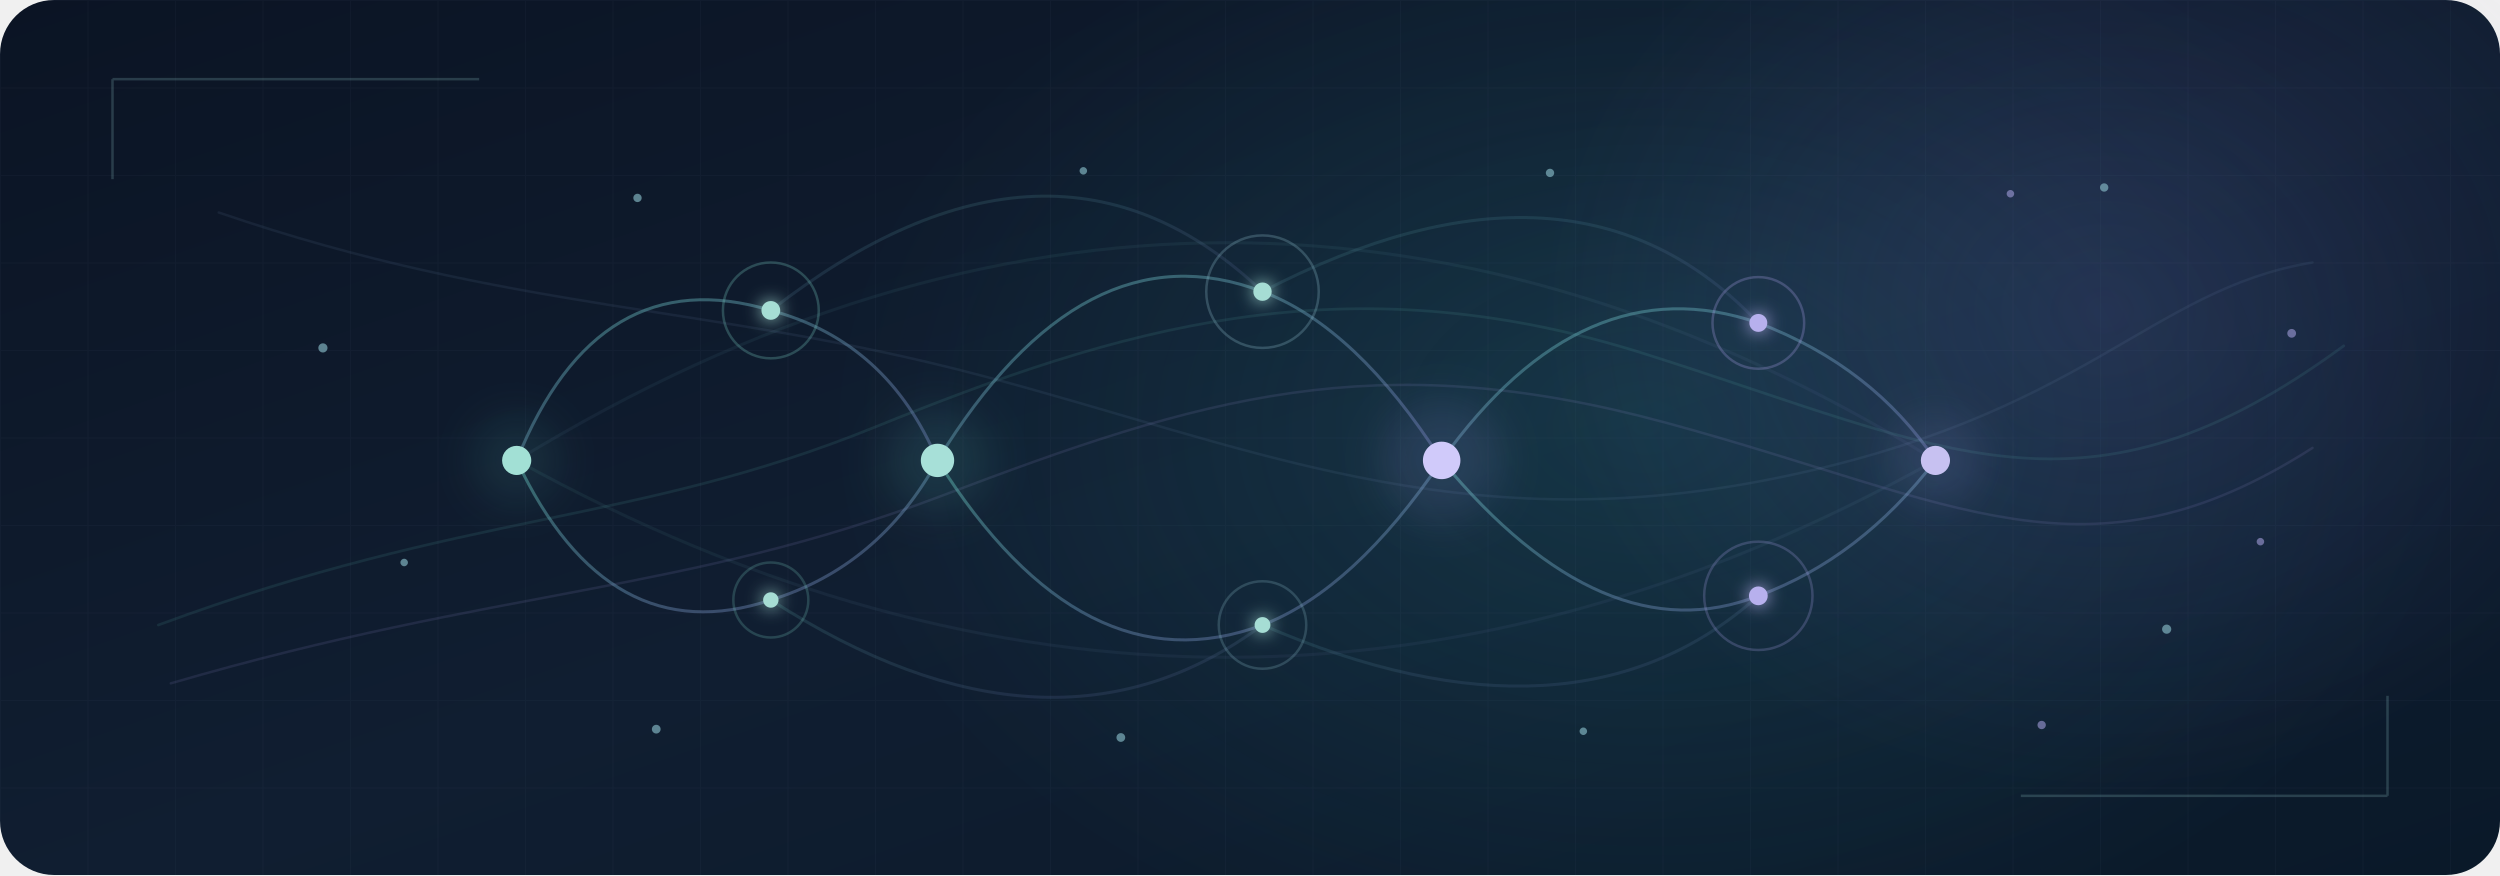
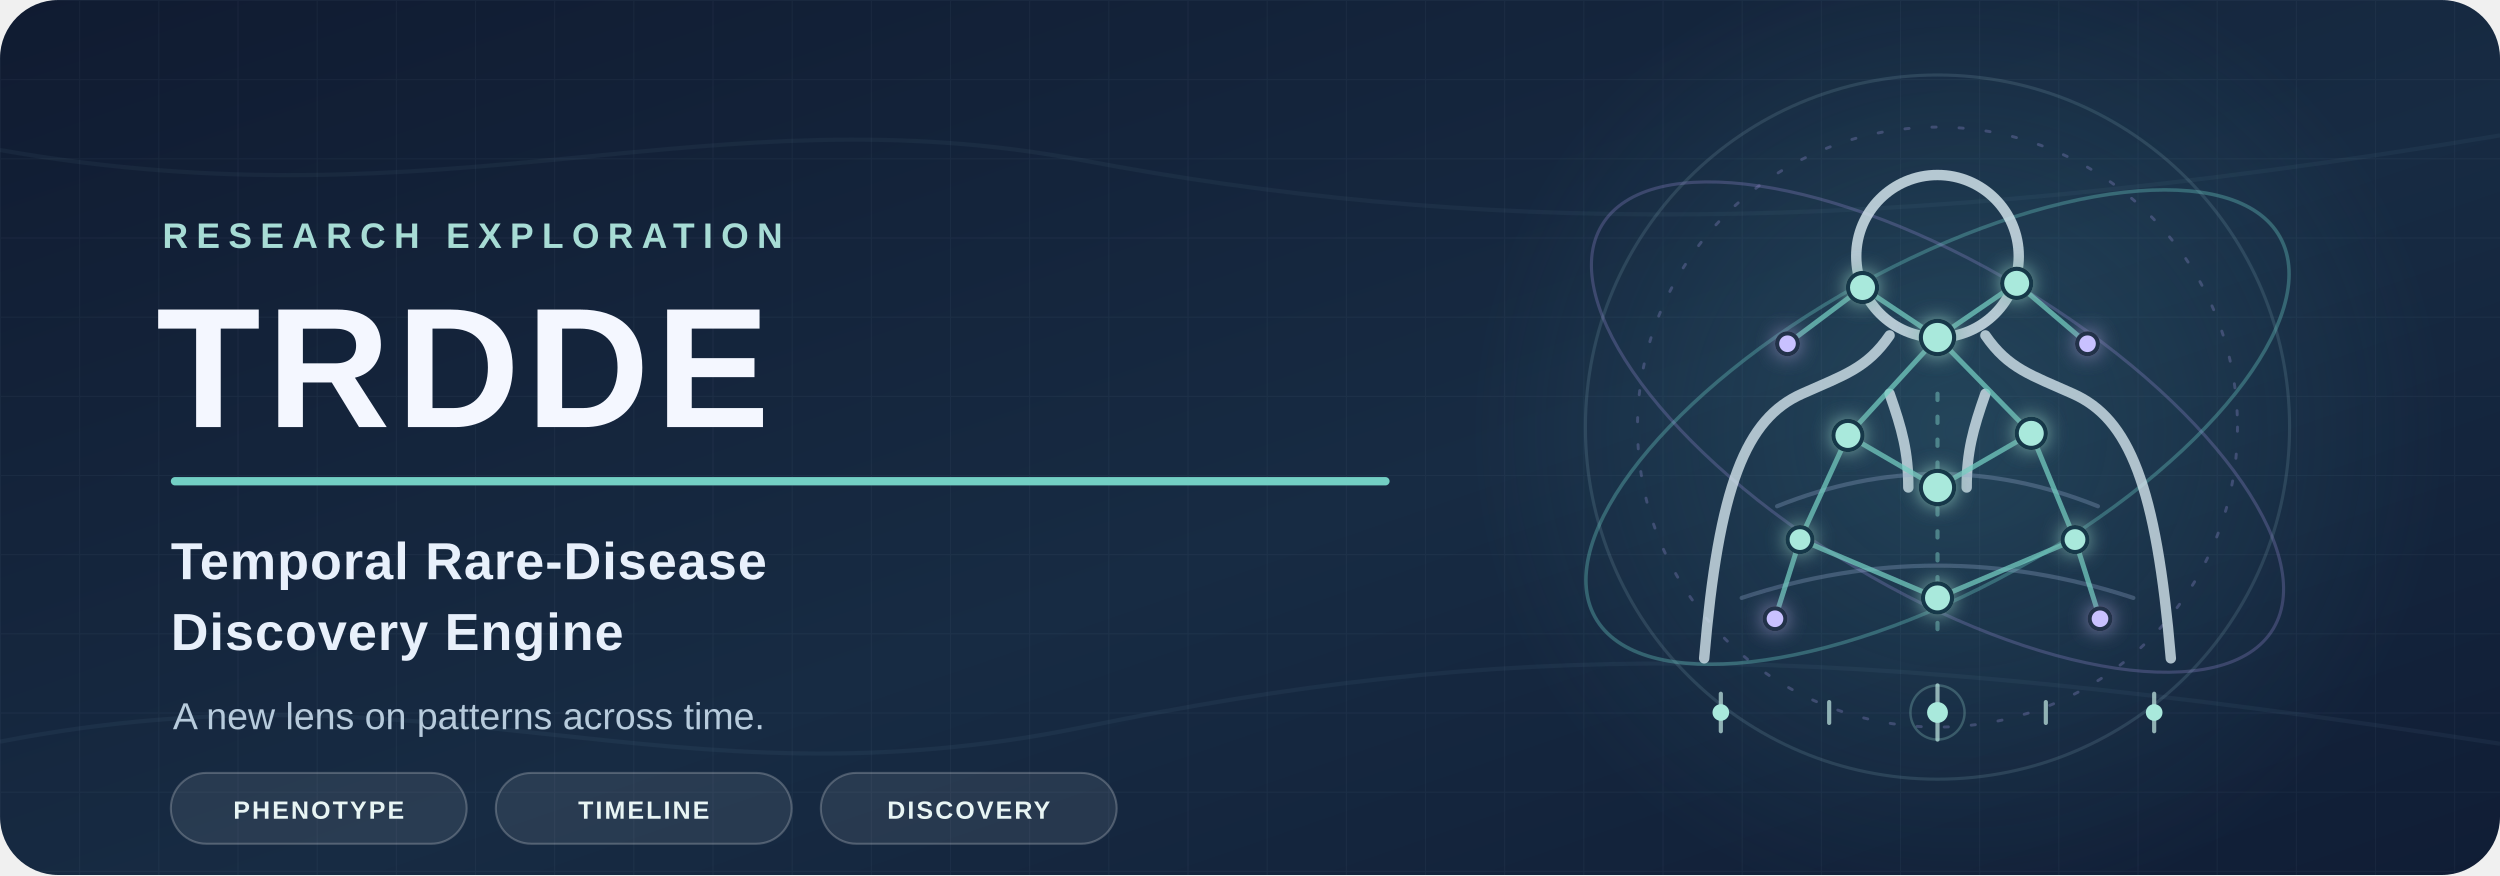
- <svg xmlns="http://www.w3.org/2000/svg" width="1200" height="420" viewBox="0 0 1200 420" role="img" aria-labelledby="bannerTitle bannerDesc">
+ <svg xmlns="http://www.w3.org/2000/svg" width="1200" height="420" viewBox="0 0 1200 420" role="img" aria-labelledby="title desc">
  <defs>
-     <linearGradient id="background" x1="0" y1="0" x2="1" y2="1">
-       <stop offset="0" stop-color="#0b1424" />
-       <stop offset="0.52" stop-color="#101e31" />
-       <stop offset="1" stop-color="#0a1929" />
+     <linearGradient id="bg" x1="0" y1="0" x2="1" y2="1">
+       <stop offset="0" stop-color="#101b31" />
+       <stop offset=".56" stop-color="#172b43" />
+       <stop offset="1" stop-color="#101d35" />
    </linearGradient>
-     <radialGradient id="ambientA">
-       <stop offset="0" stop-color="#2c8d96" stop-opacity=".22" />
-       <stop offset="1" stop-color="#2c8d96" stop-opacity="0" />
+     <linearGradient id="line" x1="0" y1="0" x2="1" y2="0">
+       <stop offset="0" stop-color="#60c8bd" stop-opacity=".12" />
+       <stop offset=".48" stop-color="#8dd9d1" stop-opacity=".9" />
+       <stop offset="1" stop-color="#a99bf1" stop-opacity=".22" />
+     </linearGradient>
+     <radialGradient id="halo">
+       <stop offset="0" stop-color="#4e9caa" stop-opacity=".24" />
+       <stop offset="1" stop-color="#4e9caa" stop-opacity="0" />
    </radialGradient>
-     <radialGradient id="ambientB">
-       <stop offset="0" stop-color="#7770c9" stop-opacity=".18" />
-       <stop offset="1" stop-color="#7770c9" stop-opacity="0" />
-     </radialGradient>
-     <linearGradient id="timeline" x1="0" y1="0" x2="1" y2="0">
-       <stop offset="0" stop-color="#5fc6bb" stop-opacity=".12" />
-       <stop offset=".3" stop-color="#72c9c4" stop-opacity=".78" />
-       <stop offset=".7" stop-color="#9d9ae5" stop-opacity=".82" />
-       <stop offset="1" stop-color="#9d9ae5" stop-opacity=".12" />
-     </linearGradient>
-     <linearGradient id="linkA" x1="0" y1="0" x2="1" y2="1">
-       <stop offset="0" stop-color="#62c5b9" stop-opacity=".62" />
-       <stop offset="1" stop-color="#8c91dc" stop-opacity=".46" />
-     </linearGradient>
-     <filter id="softGlow" x="-100%" y="-100%" width="300%" height="300%">
-       <feGaussianBlur stdDeviation="10" />
-     </filter>
-     <filter id="nodeGlow" x="-100%" y="-100%" width="300%" height="300%">
-       <feGaussianBlur stdDeviation="4" result="blur" />
+     <pattern id="grid" width="38" height="38" patternUnits="userSpaceOnUse">
+       <path d="M38 0H0V38" fill="none" stroke="#d4e7ff" stroke-opacity=".04" />
+     </pattern>
+     <filter id="glow" x="-100%" y="-100%" width="300%" height="300%">
+       <feGaussianBlur stdDeviation="5" result="b" />
      <feMerge>
-         <feMergeNode in="blur" />
+         <feMergeNode in="b" />
        <feMergeNode in="SourceGraphic" />
      </feMerge>
    </filter>
-     <pattern id="fineGrid" width="42" height="42" patternUnits="userSpaceOnUse">
-       <path d="M42 0H0V42" fill="none" stroke="#9bb8c9" stroke-opacity=".035" stroke-width="1" />
-     </pattern>
  </defs>
-   <rect width="1200" height="420" rx="26" fill="url(#background)" />
-   <rect width="1200" height="420" rx="26" fill="url(#fineGrid)" />
-   <ellipse cx="790" cy="205" rx="390" ry="270" fill="url(#ambientA)" />
-   <ellipse cx="1010" cy="150" rx="270" ry="230" fill="url(#ambientB)" />
-   <g fill="none" stroke-linecap="round">
-     <path d="M76 300 C225 245 304 252 420 205 S645 124 790 170 S1001 257 1125 166" stroke="#5db9b2" stroke-opacity=".12" stroke-width="1.3" />
-     <path d="M82 328 C240 282 328 285 452 238 S660 165 800 203 S1002 284 1110 215" stroke="#9b98dd" stroke-opacity=".13" stroke-width="1.2" />
-     <path d="M105 102 C245 150 341 146 470 180 S699 260 850 230 S1031 139 1110 126" stroke="#7d9fbe" stroke-opacity=".1" stroke-width="1.2" />
+   <rect width="1200" height="420" rx="28" fill="url(#bg)" />
+   <rect width="1200" height="420" rx="28" fill="url(#grid)" />
+   <circle cx="940" cy="207" r="235" fill="url(#halo)" />
+   <path d="M0 356 C210 315 320 390 520 349 S870 306 1200 357" fill="none" stroke="#7c9eb8" stroke-opacity=".08" stroke-width="2" />
+   <path d="M0 72 C215 110 340 43 520 77 S895 116 1200 65" fill="none" stroke="#7c9eb8" stroke-opacity=".07" stroke-width="2" />
+   <g transform="translate(930 205)" fill="none" stroke-linecap="round" stroke-linejoin="round">
+     <circle r="169" stroke="#8dbac6" stroke-opacity=".17" stroke-width="1.5" />
+     <circle r="144" stroke="#a9a0ed" stroke-opacity=".26" stroke-width="1.4" stroke-dasharray="2 11" />
+     <ellipse rx="188" ry="78" transform="rotate(-29)" stroke="#68c7bf" stroke-opacity=".36" stroke-width="1.7" />
+     <ellipse rx="188" ry="78" transform="rotate(31)" stroke="#a99ae9" stroke-opacity=".25" stroke-width="1.5" />
+     <circle cx="0" cy="-82" r="39" stroke="#d7e8ef" stroke-opacity=".82" stroke-width="5" />
+     <path d="M-23 -44 C-34 -28 -45 -25 -65 -16 C-92 -4 -105 28 -112 111 M23 -44 C34 -28 45 -25 65 -16 C92 -4 105 28 112 111 M-23 -16 C-17 1 -14 12 -14 29 M23 -16 C17 1 14 12 14 29" stroke="#d7e8ef" stroke-opacity=".78" stroke-width="5" />
+     <path d="M0 -16 L0 104" stroke="#7ccbc2" stroke-opacity=".48" stroke-width="2" stroke-dasharray="3 8" />
+     <path d="M-77 38 Q0 7 77 38 M-94 82 Q0 51 94 82" stroke="#91a7c9" stroke-opacity=".32" stroke-width="2" />
+     <g stroke="#75cfc3" stroke-opacity=".73" stroke-width="2.4">
+       <path d="M-36 -67 L0 -43 L38 -69 M0 -43 L-43 4 L0 29 L45 3 L0 -43 M-43 4 L-66 54 L0 82 L66 54 L45 3" />
+       <path d="M-36 -67 L-72 -40 M38 -69 L72 -40 M-66 54 L-78 92 M66 54 L78 92" />
+     </g>
+     <g fill="#a9e9dc" stroke="#18384a" stroke-width="2" filter="url(#glow)">
+       <circle cx="-36" cy="-67" r="7" />
+       <circle cx="38" cy="-69" r="7" />
+       <circle cx="0" cy="-43" r="8" />
+       <circle cx="-43" cy="4" r="7" />
+       <circle cx="45" cy="3" r="7" />
+       <circle cx="0" cy="29" r="8" />
+       <circle cx="-66" cy="54" r="6" />
+       <circle cx="66" cy="54" r="6" />
+       <circle cx="0" cy="82" r="7" />
+     </g>
+     <g fill="#c9c1ff" stroke="#24304a" stroke-width="2" filter="url(#glow)">
+       <circle cx="-72" cy="-40" r="5" />
+       <circle cx="72" cy="-40" r="5" />
+       <circle cx="-78" cy="92" r="5" />
+       <circle cx="78" cy="92" r="5" />
+     </g>
+     <path d="M-127 137 H127" stroke="url(#line)" stroke-width="3" />
+     <g stroke="#b8ddd9" stroke-opacity=".75" stroke-width="2">
+       <path d="M-104 128 V146 M-52 132 V142 M0 124 V150 M52 132 V142 M104 128 V146" />
+     </g>
+     <g fill="#a9e9dc">
+       <circle cx="-104" cy="137" r="4" />
+       <circle cx="0" cy="137" r="5" />
+       <circle cx="104" cy="137" r="4" />
+     </g>
+     <circle cx="0" cy="137" r="13" stroke="#a9e9dc" stroke-opacity=".24" stroke-width="1.2" />
  </g>
-   <path d="M104 221 C240 221 288 221 382 221 S560 221 665 221 S855 221 1092 221" fill="none" stroke="url(#timeline)" stroke-width="2.4" stroke-linecap="round" />
-   <path d="M104 221 C240 221 288 221 382 221 S560 221 665 221 S855 221 1092 221" fill="none" stroke="#83d5ce" stroke-opacity=".16" stroke-width="13" filter="url(#softGlow)" />
-   <g fill="none" stroke="url(#linkA)" stroke-width="1.45" stroke-linecap="round" opacity=".72">
-     <path d="M248 221 Q287 124 370 149 Q426 164 450 221" />
-     <path d="M248 221 Q292 314 370 288 Q422 272 450 221" />
-     <path d="M450 221 Q520 107 606 140 Q651 157 692 221" />
-     <path d="M450 221 Q520 332 606 300 Q650 283 692 221" />
-     <path d="M692 221 Q760 126 844 155 Q899 176 929 221" />
-     <path d="M692 221 Q770 315 844 286 Q893 268 929 221" />
-     <path d="M370 149 Q505 44 606 140" stroke-opacity=".35" />
-     <path d="M370 288 Q505 375 606 300" stroke-opacity=".35" />
-     <path d="M606 140 Q756 62 844 155" stroke-opacity=".32" />
-     <path d="M606 300 Q756 365 844 286" stroke-opacity=".32" />
-     <path d="M248 221 Q590 12 929 221" stroke-opacity=".18" />
-     <path d="M248 221 Q590 410 929 221" stroke-opacity=".18" />
+   <g font-family="Arial, Helvetica, sans-serif">
+     <text x="78" y="119" fill="#a7dcd5" font-size="17" font-weight="700" letter-spacing="4">RESEARCH EXPLORATION</text>
+     <text x="75" y="205" fill="#f4f7ff" font-size="82" font-weight="700" letter-spacing="3">TRDDE</text>
+     <rect x="82" y="229" width="585" height="4" rx="2" fill="#73cfc4" />
+     <text x="82" y="278" fill="#e8f0fb" font-size="25" font-weight="600" letter-spacing=".5">Temporal Rare-Disease</text>
+     <text x="82" y="312" fill="#e8f0fb" font-size="25" font-weight="600" letter-spacing=".5">Discovery Engine</text>
+     <text x="83" y="350" fill="#b7cbdc" font-size="18">A new lens on patterns across time.</text>
+     <g transform="translate(82 371)">
+       <rect width="142" height="34" rx="17" fill="#ffffff" fill-opacity=".08" stroke="#ffffff" stroke-opacity=".22" />
+       <text x="71" y="22" text-anchor="middle" fill="#e8f5f4" font-size="12" font-weight="700" letter-spacing="1">PHENOTYPE</text>
+       <rect x="156" width="142" height="34" rx="17" fill="#ffffff" fill-opacity=".08" stroke="#ffffff" stroke-opacity=".22" />
+       <text x="227" y="22" text-anchor="middle" fill="#e8f5f4" font-size="12" font-weight="700" letter-spacing="1">TIMELINE</text>
+       <rect x="312" width="142" height="34" rx="17" fill="#ffffff" fill-opacity=".08" stroke="#ffffff" stroke-opacity=".22" />
+       <text x="383" y="22" text-anchor="middle" fill="#e8f5f4" font-size="12" font-weight="700" letter-spacing="1">DISCOVERY</text>
+     </g>
  </g>
-   <g fill="none" stroke-width="1.2">
-     <circle cx="370" cy="149" r="23" stroke="#77c9bd" stroke-opacity=".28" />
-     <circle cx="370" cy="288" r="18" stroke="#77c9bd" stroke-opacity=".23" />
-     <circle cx="606" cy="140" r="27" stroke="#8bbbc8" stroke-opacity=".28" />
-     <circle cx="606" cy="300" r="21" stroke="#8bbbc8" stroke-opacity=".24" />
-     <circle cx="844" cy="155" r="22" stroke="#aaa0e6" stroke-opacity=".28" />
-     <circle cx="844" cy="286" r="26" stroke="#aaa0e6" stroke-opacity=".24" />
-   </g>
-   <g fill="#a6ddd4" filter="url(#nodeGlow)">
-     <circle cx="370" cy="149" r="4.5" />
-     <circle cx="370" cy="288" r="3.7" />
-     <circle cx="606" cy="140" r="4.4" />
-     <circle cx="606" cy="300" r="3.8" />
-   </g>
-   <g fill="#b7b0ed" filter="url(#nodeGlow)">
-     <circle cx="844" cy="155" r="4.3" />
-     <circle cx="844" cy="286" r="4.5" />
-   </g>
-   <g>
-     <circle cx="248" cy="221" r="21" fill="#5abbb3" opacity=".12" filter="url(#softGlow)" />
-     <circle cx="248" cy="221" r="7" fill="#a2e0d5" />
-     <circle cx="450" cy="221" r="25" fill="#62c6bd" opacity=".13" filter="url(#softGlow)" />
-     <circle cx="450" cy="221" r="8" fill="#a7e0d8" />
-     <circle cx="692" cy="221" r="29" fill="#9a98e4" opacity=".14" filter="url(#softGlow)" />
-     <circle cx="692" cy="221" r="9" fill="#d0cafa" />
-     <circle cx="929" cy="221" r="22" fill="#a29ce6" opacity=".13" filter="url(#softGlow)" />
-     <circle cx="929" cy="221" r="7" fill="#c7c1f1" />
-   </g>
-   <g fill="#85b9c5" opacity=".66">
-     <circle cx="155" cy="167" r="2.2" />
-     <circle cx="194" cy="270" r="1.8" />
-     <circle cx="306" cy="95" r="2" />
-     <circle cx="315" cy="350" r="2.1" />
-     <circle cx="520" cy="82" r="1.8" />
-     <circle cx="538" cy="354" r="2.1" />
-     <circle cx="744" cy="83" r="2" />
-     <circle cx="760" cy="351" r="1.8" />
-     <circle cx="1010" cy="90" r="2" />
-     <circle cx="1040" cy="302" r="2.2" />
-   </g>
-   <g fill="#a6a0df" opacity=".58">
-     <circle cx="1100" cy="160" r="2.1" />
-     <circle cx="1085" cy="260" r="1.8" />
-     <circle cx="965" cy="93" r="1.8" />
-     <circle cx="980" cy="348" r="2" />
-   </g>
-   <path d="M54 38H230 M54 38V86 M1146 382H970 M1146 382V334" fill="none" stroke="#91c8cb" stroke-opacity=".22" stroke-width="1.2" />
</svg>
